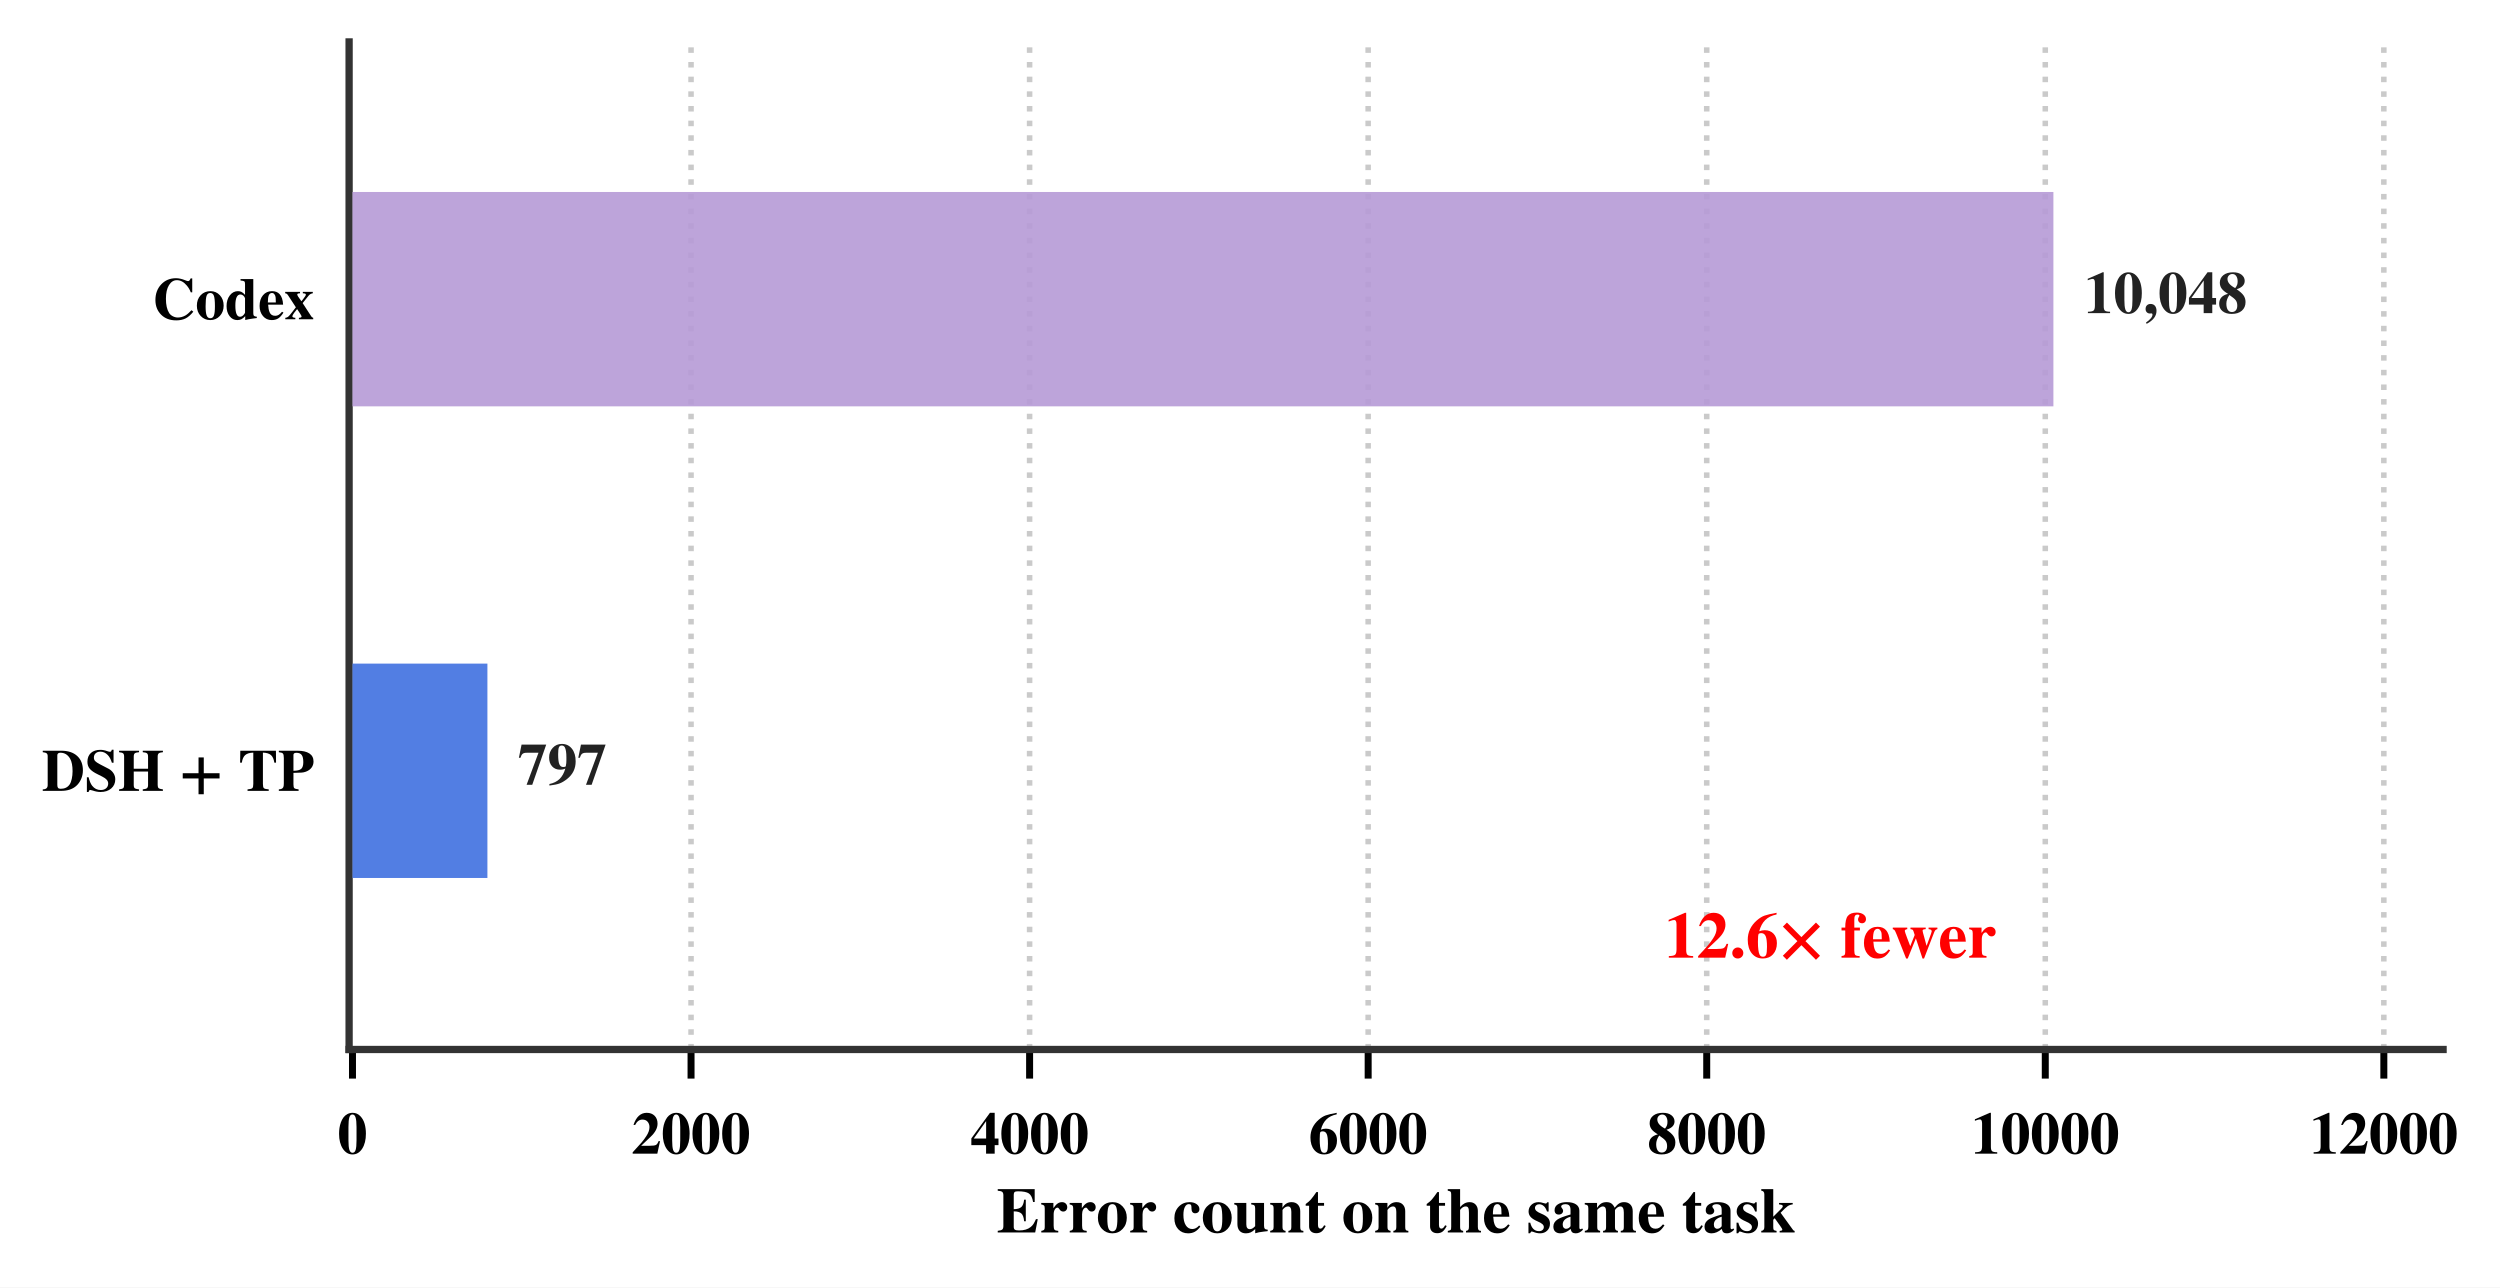
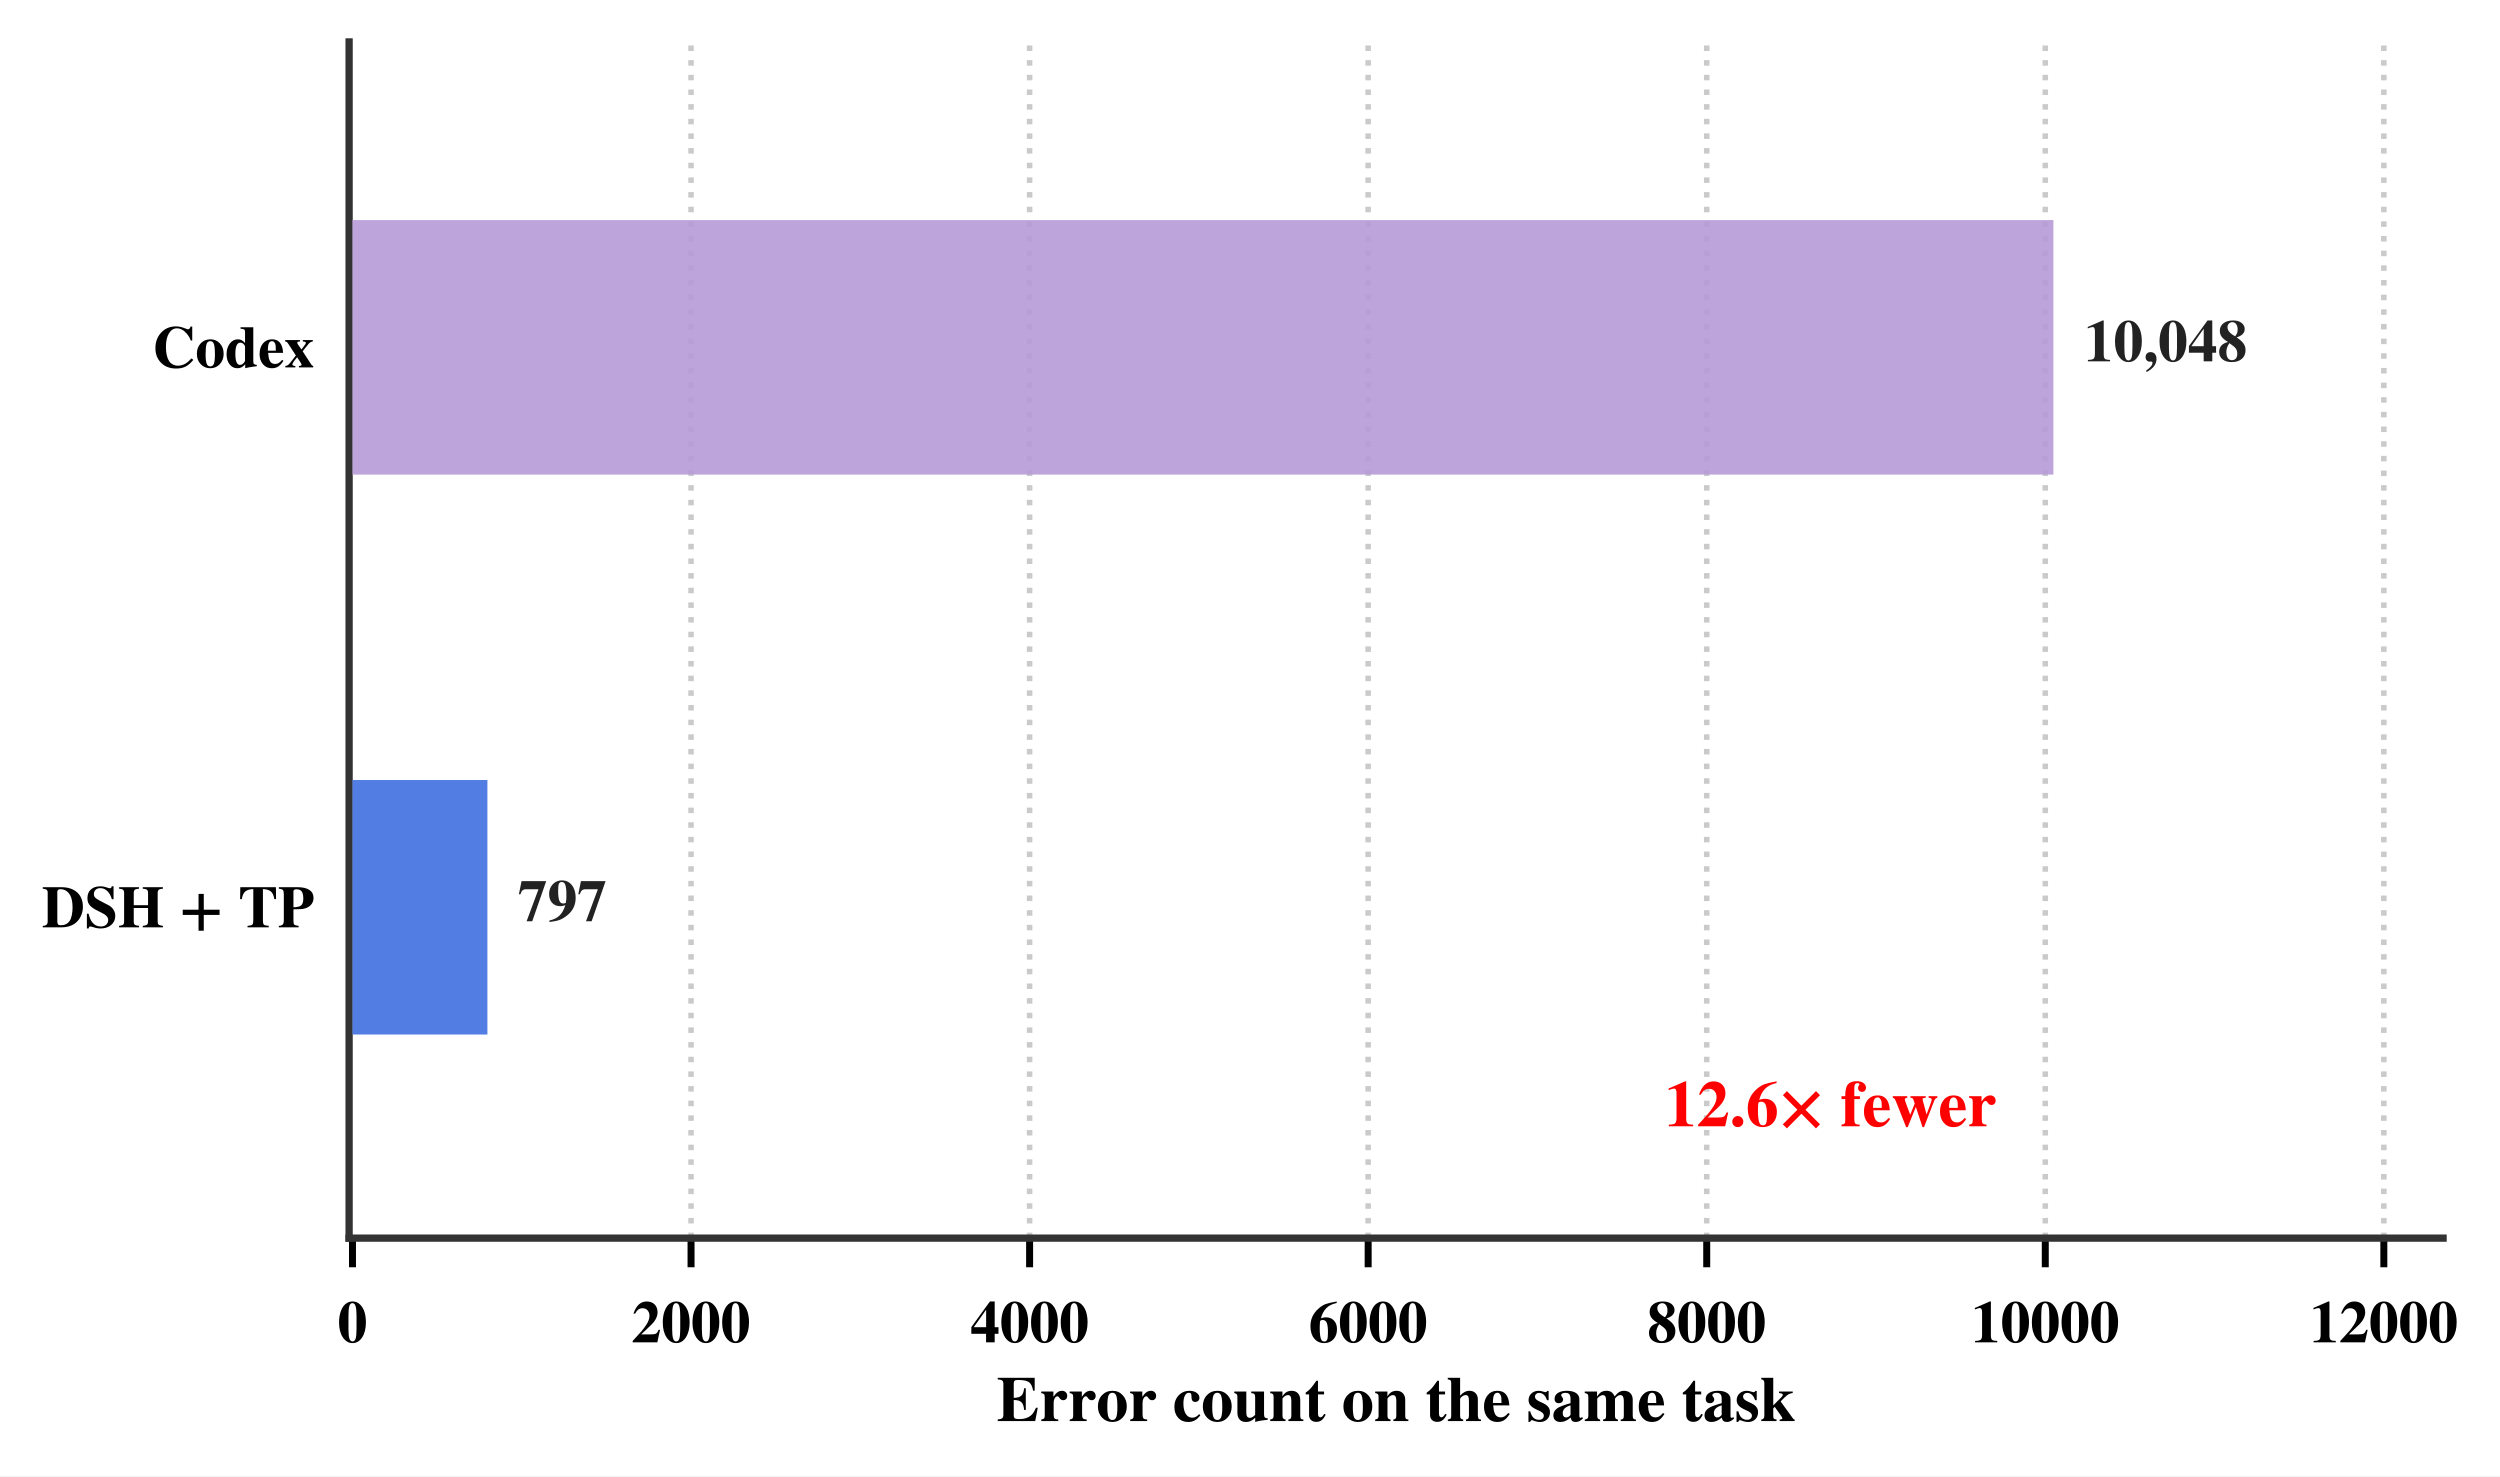
- <svg xmlns="http://www.w3.org/2000/svg" xmlns:xlink="http://www.w3.org/1999/xlink" width="429.356pt" height="221.116pt" viewBox="0 0 429.356 221.116" version="1.1">
+ <svg xmlns="http://www.w3.org/2000/svg" xmlns:xlink="http://www.w3.org/1999/xlink" width="429.356pt" height="253.516pt" viewBox="0 0 429.356 253.516" version="1.1">
  <defs>
    <style type="text/css">*{stroke-linejoin: round; stroke-linecap: butt}</style>
  </defs>
  <g id="figure_1">
    <g id="patch_1">
-       <path d="M 0 221.116  L 429.356 221.116  L 429.356 0  L 0 0  z " style="fill: #ffffff" />
+       <path d="M 0 253.516  L 429.356 253.516  L 429.356 0  L 0 0  z " style="fill: #ffffff" />
    </g>
    <g id="axes_1">
      <g id="patch_2">
-         <path d="M 59.956 180.24  L 419.581 180.24  L 419.581 7.2  L 59.956 7.2  z " style="fill: #ffffff" />
+         <path d="M 59.956 212.64  L 419.581 212.64  L 419.581 7.2  L 59.956 7.2  z " style="fill: #ffffff" />
      </g>
      <g id="line2d_1">
-         <path d="M 118.682 180.24  L 118.682 7.2  " clip-path="url(#p4340c4ece1)" style="fill: none; stroke-dasharray: 0.95,1.567; stroke-dashoffset: 0; stroke: #b8b8b8; stroke-opacity: 0.75; stroke-width: 0.95" />
+         <path d="M 118.682 212.64  L 118.682 7.2  " clip-path="url(#paf4cbabaad)" style="fill: none; stroke-dasharray: 0.95,1.567; stroke-dashoffset: 0; stroke: #b8b8b8; stroke-opacity: 0.75; stroke-width: 0.95" />
      </g>
      <g id="line2d_2">
-         <path d="M 176.827 180.24  L 176.827 7.2  " clip-path="url(#p4340c4ece1)" style="fill: none; stroke-dasharray: 0.95,1.567; stroke-dashoffset: 0; stroke: #b8b8b8; stroke-opacity: 0.75; stroke-width: 0.95" />
+         <path d="M 176.827 212.64  L 176.827 7.2  " clip-path="url(#paf4cbabaad)" style="fill: none; stroke-dasharray: 0.95,1.567; stroke-dashoffset: 0; stroke: #b8b8b8; stroke-opacity: 0.75; stroke-width: 0.95" />
      </g>
      <g id="line2d_3">
-         <path d="M 234.971 180.24  L 234.971 7.2  " clip-path="url(#p4340c4ece1)" style="fill: none; stroke-dasharray: 0.95,1.567; stroke-dashoffset: 0; stroke: #b8b8b8; stroke-opacity: 0.75; stroke-width: 0.95" />
+         <path d="M 234.971 212.64  L 234.971 7.2  " clip-path="url(#paf4cbabaad)" style="fill: none; stroke-dasharray: 0.95,1.567; stroke-dashoffset: 0; stroke: #b8b8b8; stroke-opacity: 0.75; stroke-width: 0.95" />
      </g>
      <g id="line2d_4">
-         <path d="M 293.116 180.24  L 293.116 7.2  " clip-path="url(#p4340c4ece1)" style="fill: none; stroke-dasharray: 0.95,1.567; stroke-dashoffset: 0; stroke: #b8b8b8; stroke-opacity: 0.75; stroke-width: 0.95" />
+         <path d="M 293.116 212.64  L 293.116 7.2  " clip-path="url(#paf4cbabaad)" style="fill: none; stroke-dasharray: 0.95,1.567; stroke-dashoffset: 0; stroke: #b8b8b8; stroke-opacity: 0.75; stroke-width: 0.95" />
      </g>
      <g id="line2d_5">
-         <path d="M 351.261 180.24  L 351.261 7.2  " clip-path="url(#p4340c4ece1)" style="fill: none; stroke-dasharray: 0.95,1.567; stroke-dashoffset: 0; stroke: #b8b8b8; stroke-opacity: 0.75; stroke-width: 0.95" />
+         <path d="M 351.261 212.64  L 351.261 7.2  " clip-path="url(#paf4cbabaad)" style="fill: none; stroke-dasharray: 0.95,1.567; stroke-dashoffset: 0; stroke: #b8b8b8; stroke-opacity: 0.75; stroke-width: 0.95" />
      </g>
      <g id="line2d_6">
-         <path d="M 409.406 180.24  L 409.406 7.2  " clip-path="url(#p4340c4ece1)" style="fill: none; stroke-dasharray: 0.95,1.567; stroke-dashoffset: 0; stroke: #b8b8b8; stroke-opacity: 0.75; stroke-width: 0.95" />
+         <path d="M 409.406 212.64  L 409.406 7.2  " clip-path="url(#paf4cbabaad)" style="fill: none; stroke-dasharray: 0.95,1.567; stroke-dashoffset: 0; stroke: #b8b8b8; stroke-opacity: 0.75; stroke-width: 0.95" />
      </g>
      <g id="matplotlib.axis_1">
        <g id="xtick_1">
          <g id="line2d_7">
            <defs>
-               <path id="m044fdf076d" d="M 0 0  L 0 5  " style="stroke: #000000; stroke-width: 1.2" />
+               <path id="m2b848cc458" d="M 0 0  L 0 5  " style="stroke: #000000; stroke-width: 1.2" />
            </defs>
            <g>
-               <use xlink:href="#m044fdf076d" x="60.537" y="180.24" style="stroke: #000000; stroke-width: 1.2" />
+               <use xlink:href="#m2b848cc458" x="60.537" y="212.64" style="stroke: #000000; stroke-width: 1.2" />
            </g>
          </g>
          <g id="text_1">
-             <g transform="translate(57.98729 198.1346) scale(0.102 -0.102)">
+             <g transform="translate(57.98729 230.5346) scale(0.102 -0.102)">
              <defs>
                <path id="STIXGeneral-Bold-30" d="M 3046 2157  Q 3046 1152 2643 534  Q 2240 -83 1606 -83  Q 973 -83 563 531  Q 154 1146 154 2138  Q 154 2464 198 2774  Q 243 3085 355 3385  Q 467 3686 630 3907  Q 794 4128 1050 4265  Q 1306 4403 1619 4403  Q 2099 4403 2435 4054  Q 2771 3706 2908 3216  Q 3046 2726 3046 2157  z M 2035 1434  L 2035 2874  Q 2035 3584 1932 3904  Q 1830 4224 1593 4224  Q 1357 4224 1261 3913  Q 1165 3603 1165 2874  L 1165 1434  Q 1165 717 1267 406  Q 1370 96 1606 96  Q 1843 96 1939 403  Q 2035 710 2035 1434  z " transform="scale(0.015625)" />
              </defs>
              <use xlink:href="#STIXGeneral-Bold-30" />
            </g>
          </g>
        </g>
        <g id="xtick_2">
          <g id="line2d_8">
            <g>
-               <use xlink:href="#m044fdf076d" x="118.682" y="180.24" style="stroke: #000000; stroke-width: 1.2" />
+               <use xlink:href="#m2b848cc458" x="118.682" y="212.64" style="stroke: #000000; stroke-width: 1.2" />
            </g>
          </g>
          <g id="text_2">
-             <g transform="translate(108.482 198.1346) scale(0.102 -0.102)">
+             <g transform="translate(108.482 230.5346) scale(0.102 -0.102)">
              <defs>
                <path id="STIXGeneral-Bold-32" d="M 3059 1350  L 2765 0  L 109 0  L 109 147  Q 806 890 1078 1213  Q 1350 1536 1594 1914  Q 1920 2413 1920 2861  Q 1920 3206 1721 3440  Q 1523 3674 1158 3674  Q 666 3674 378 3098  L 198 3098  Q 634 4403 1626 4403  Q 2150 4403 2470 4086  Q 2790 3770 2790 3232  Q 2790 2528 2061 1837  L 1024 851  L 1920 851  Q 2438 851 2608 934  Q 2778 1018 2899 1350  L 3059 1350  z " transform="scale(0.015625)" />
              </defs>
              <use xlink:href="#STIXGeneral-Bold-32" />
              <use xlink:href="#STIXGeneral-Bold-30" x="50" />
              <use xlink:href="#STIXGeneral-Bold-30" x="100" />
              <use xlink:href="#STIXGeneral-Bold-30" x="150" />
            </g>
          </g>
        </g>
        <g id="xtick_3">
          <g id="line2d_9">
            <g>
-               <use xlink:href="#m044fdf076d" x="176.827" y="180.24" style="stroke: #000000; stroke-width: 1.2" />
+               <use xlink:href="#m2b848cc458" x="176.827" y="212.64" style="stroke: #000000; stroke-width: 1.2" />
            </g>
          </g>
          <g id="text_3">
-             <g transform="translate(166.6267 198.1346) scale(0.102 -0.102)">
+             <g transform="translate(166.6267 230.5346) scale(0.102 -0.102)">
              <defs>
                <path id="STIXGeneral-Bold-34" d="M 3046 922  L 2637 922  L 2637 0  L 1709 0  L 1709 922  L 122 922  L 122 1645  L 2125 4403  L 2637 4403  L 2637 1632  L 3046 1632  L 3046 922  z M 1715 1632  L 1715 3514  L 384 1632  L 1715 1632  z " transform="scale(0.015625)" />
              </defs>
              <use xlink:href="#STIXGeneral-Bold-34" />
              <use xlink:href="#STIXGeneral-Bold-30" x="50" />
              <use xlink:href="#STIXGeneral-Bold-30" x="100" />
              <use xlink:href="#STIXGeneral-Bold-30" x="150" />
            </g>
          </g>
        </g>
        <g id="xtick_4">
          <g id="line2d_10">
            <g>
-               <use xlink:href="#m044fdf076d" x="234.971" y="180.24" style="stroke: #000000; stroke-width: 1.2" />
+               <use xlink:href="#m2b848cc458" x="234.971" y="212.64" style="stroke: #000000; stroke-width: 1.2" />
            </g>
          </g>
          <g id="text_4">
-             <g transform="translate(224.7714 198.1346) scale(0.102 -0.102)">
+             <g transform="translate(224.7714 230.5346) scale(0.102 -0.102)">
              <defs>
                <path id="STIXGeneral-Bold-36" d="M 3008 4403  L 3008 4237  Q 2310 4096 1900 3693  Q 1491 3290 1306 2586  Q 1555 2694 1843 2694  Q 2387 2694 2713 2348  Q 3040 2003 3040 1421  Q 3040 749 2662 333  Q 2285 -83 1664 -83  Q 986 -83 582 413  Q 179 909 179 1754  Q 179 2874 1069 3654  Q 1459 3994 1827 4125  Q 2195 4256 3008 4403  z M 2067 1056  Q 2067 1805 1939 2105  Q 1811 2406 1498 2406  Q 1338 2406 1261 2342  Q 1178 2272 1178 1568  Q 1178 608 1350 275  Q 1446 90 1677 90  Q 1901 90 1984 288  Q 2067 486 2067 1056  z " transform="scale(0.015625)" />
              </defs>
              <use xlink:href="#STIXGeneral-Bold-36" />
              <use xlink:href="#STIXGeneral-Bold-30" x="50" />
              <use xlink:href="#STIXGeneral-Bold-30" x="100" />
              <use xlink:href="#STIXGeneral-Bold-30" x="150" />
            </g>
          </g>
        </g>
        <g id="xtick_5">
          <g id="line2d_11">
            <g>
-               <use xlink:href="#m044fdf076d" x="293.116" y="180.24" style="stroke: #000000; stroke-width: 1.2" />
+               <use xlink:href="#m2b848cc458" x="293.116" y="212.64" style="stroke: #000000; stroke-width: 1.2" />
            </g>
          </g>
          <g id="text_5">
-             <g transform="translate(282.9161 198.1346) scale(0.102 -0.102)">
+             <g transform="translate(282.9161 230.5346) scale(0.102 -0.102)">
              <defs>
                <path id="STIXGeneral-Bold-38" d="M 3021 1197  Q 3021 614 2624 265  Q 2227 -83 1536 -83  Q 922 -83 550 208  Q 179 499 179 1005  Q 179 1850 1133 2080  Q 659 2362 454 2640  Q 250 2918 250 3283  Q 250 3795 637 4099  Q 1024 4403 1683 4403  Q 2266 4403 2598 4137  Q 2931 3872 2931 3475  Q 2931 2848 2061 2579  Q 2598 2214 2809 1907  Q 3021 1600 3021 1197  z M 2170 3437  Q 2170 3776 2019 3997  Q 1869 4218 1606 4218  Q 1382 4218 1228 4064  Q 1075 3910 1075 3686  Q 1075 3130 1907 2701  Q 2067 2912 2118 3059  Q 2170 3206 2170 3437  z M 2131 813  Q 2131 1165 1968 1385  Q 1805 1606 1280 1958  Q 954 1478 954 1030  Q 954 595 1107 358  Q 1261 122 1549 122  Q 1818 122 1974 301  Q 2131 480 2131 813  z " transform="scale(0.015625)" />
              </defs>
              <use xlink:href="#STIXGeneral-Bold-38" />
              <use xlink:href="#STIXGeneral-Bold-30" x="50" />
              <use xlink:href="#STIXGeneral-Bold-30" x="100" />
              <use xlink:href="#STIXGeneral-Bold-30" x="150" />
            </g>
          </g>
        </g>
        <g id="xtick_6">
          <g id="line2d_12">
            <g>
-               <use xlink:href="#m044fdf076d" x="351.261" y="180.24" style="stroke: #000000; stroke-width: 1.2" />
+               <use xlink:href="#m2b848cc458" x="351.261" y="212.64" style="stroke: #000000; stroke-width: 1.2" />
            </g>
          </g>
          <g id="text_6">
-             <g transform="translate(338.5108 198.1346) scale(0.102 -0.102)">
+             <g transform="translate(338.5108 230.5346) scale(0.102 -0.102)">
              <defs>
                <path id="STIXGeneral-Bold-31" d="M 2822 0  L 435 0  L 435 154  Q 909 160 1049 285  Q 1190 410 1190 826  L 1190 3245  Q 1190 3693 960 3693  Q 806 3693 544 3590  L 416 3539  L 416 3706  L 2022 4403  L 2138 4403  L 2138 755  Q 2138 390 2262 275  Q 2387 160 2822 154  L 2822 0  z " transform="scale(0.015625)" />
              </defs>
              <use xlink:href="#STIXGeneral-Bold-31" />
              <use xlink:href="#STIXGeneral-Bold-30" x="50" />
              <use xlink:href="#STIXGeneral-Bold-30" x="100" />
              <use xlink:href="#STIXGeneral-Bold-30" x="150" />
              <use xlink:href="#STIXGeneral-Bold-30" x="200" />
            </g>
          </g>
        </g>
        <g id="xtick_7">
          <g id="line2d_13">
            <g>
-               <use xlink:href="#m044fdf076d" x="409.406" y="180.24" style="stroke: #000000; stroke-width: 1.2" />
+               <use xlink:href="#m2b848cc458" x="409.406" y="212.64" style="stroke: #000000; stroke-width: 1.2" />
            </g>
          </g>
          <g id="text_7">
-             <g transform="translate(396.6556 198.1346) scale(0.102 -0.102)">
+             <g transform="translate(396.6556 230.5346) scale(0.102 -0.102)">
              <use xlink:href="#STIXGeneral-Bold-31" />
              <use xlink:href="#STIXGeneral-Bold-32" x="50" />
              <use xlink:href="#STIXGeneral-Bold-30" x="100" />
              <use xlink:href="#STIXGeneral-Bold-30" x="150" />
              <use xlink:href="#STIXGeneral-Bold-30" x="200" />
            </g>
          </g>
        </g>
        <g id="text_8">
-           <g transform="translate(171.1773 211.6609) scale(0.11 -0.11)">
+           <g transform="translate(171.1773 244.0609) scale(0.11 -0.11)">
            <defs>
              <path id="STIXGeneral-Bold-45" d="M 4102 1331  L 3846 0  L 102 0  L 102 160  Q 448 198 557 294  Q 666 390 666 646  L 666 3712  Q 666 3955 550 4051  Q 435 4147 102 4166  L 102 4326  L 3795 4326  L 3795 3040  L 3635 3040  Q 3526 3680 3216 3894  Q 2906 4109 2118 4109  Q 1875 4109 1788 4032  Q 1702 3955 1702 3763  L 1702 2323  Q 2221 2330 2451 2531  Q 2682 2733 2739 3277  L 2906 3277  L 2906 1114  L 2739 1114  Q 2694 1677 2464 1891  Q 2234 2106 1702 2106  L 1702 557  Q 1702 352 1814 275  Q 1926 198 2234 198  Q 2982 198 3398 544  Q 3558 672 3667 838  Q 3776 1005 3923 1331  L 4102 1331  z " transform="scale(0.015625)" />
              <path id="STIXGeneral-Bold-72" d="M 1395 2950  L 1395 2426  Q 1619 2752 1817 2889  Q 2016 3027 2259 3027  Q 2483 3027 2630 2883  Q 2778 2739 2778 2522  Q 2778 2330 2666 2208  Q 2554 2086 2374 2086  Q 2138 2086 1990 2330  Q 1901 2477 1811 2477  Q 1645 2477 1533 2285  Q 1421 2093 1421 1811  L 1421 678  Q 1421 371 1507 272  Q 1594 173 1882 154  L 1882 0  L 186 0  L 186 154  Q 397 192 464 265  Q 531 339 531 538  L 531 2387  Q 531 2611 460 2688  Q 390 2765 179 2797  L 179 2950  L 1395 2950  z " transform="scale(0.015625)" />
              <path id="STIXGeneral-Bold-6f" d="M 3046 1466  Q 3046 794 2633 352  Q 2221 -90 1600 -90  Q 992 -90 576 348  Q 160 787 160 1459  Q 160 2157 573 2592  Q 986 3027 1626 3027  Q 2234 3027 2640 2585  Q 3046 2144 3046 1466  z M 2106 1395  Q 2106 2214 1997 2521  Q 1888 2829 1606 2829  Q 1312 2829 1206 2525  Q 1101 2221 1101 1395  Q 1101 698 1216 403  Q 1331 109 1606 109  Q 1882 109 1994 393  Q 2106 678 2106 1395  z " transform="scale(0.015625)" />
              <path id="STIXGeneral-Bold-20" transform="scale(0.015625)" />
              <path id="STIXGeneral-Bold-63" d="M 2637 698  L 2752 582  Q 2490 224 2202 67  Q 1914 -90 1530 -90  Q 922 -90 541 326  Q 160 742 160 1421  Q 160 2125 595 2576  Q 1030 3027 1677 3027  Q 2099 3027 2380 2828  Q 2662 2630 2662 2323  Q 2662 2138 2544 2026  Q 2426 1914 2227 1914  Q 2061 1914 1965 2035  Q 1869 2157 1869 2381  Q 1869 2496 1865 2547  Q 1862 2598 1849 2665  Q 1837 2733 1811 2761  Q 1786 2790 1731 2809  Q 1677 2829 1600 2829  Q 1357 2829 1209 2544  Q 1062 2259 1062 1747  Q 1062 1094 1299 716  Q 1536 339 1952 339  Q 2323 339 2637 698  z " transform="scale(0.015625)" />
              <path id="STIXGeneral-Bold-75" d="M 3443 128  L 3040 83  Q 2509 26 2195 -83  L 2195 333  Q 1946 96 1738 3  Q 1530 -90 1267 -90  Q 864 -90 640 153  Q 416 397 416 838  L 416 2381  Q 416 2605 358 2681  Q 301 2758 102 2797  L 102 2950  L 1306 2950  L 1306 813  Q 1306 326 1664 326  Q 1914 326 2189 627  L 2189 2394  Q 2189 2611 2112 2694  Q 2035 2778 1798 2797  L 1798 2950  L 3078 2950  L 3078 672  Q 3078 461 3155 371  Q 3232 282 3443 275  L 3443 128  z " transform="scale(0.015625)" />
              <path id="STIXGeneral-Bold-6e" d="M 3450 0  L 1952 0  L 1952 154  Q 2112 173 2179 259  Q 2246 346 2246 538  L 2246 2054  Q 2246 2598 1920 2598  Q 1690 2598 1472 2381  Q 1363 2272 1363 2227  L 1363 538  Q 1363 352 1430 265  Q 1498 179 1670 154  L 1670 0  L 134 0  L 134 154  Q 346 198 410 275  Q 474 352 474 557  L 474 2406  Q 474 2611 410 2688  Q 346 2765 134 2797  L 134 2950  L 1357 2950  L 1357 2470  L 1363 2470  Q 1677 3027 2272 3027  Q 2669 3027 2902 2780  Q 3136 2534 3136 2118  L 3136 538  Q 3136 320 3200 243  Q 3264 166 3450 154  L 3450 0  z " transform="scale(0.015625)" />
              <path id="STIXGeneral-Bold-74" d="M 1965 717  L 2125 646  Q 1926 250 1712 86  Q 1498 -77 1178 -77  Q 845 -77 653 105  Q 461 288 461 608  L 461 2669  L 122 2669  L 122 2842  Q 435 3053 646 3299  Q 858 3546 1190 4032  L 1350 4032  L 1350 2950  L 1958 2950  L 1958 2669  L 1350 2669  L 1350 762  Q 1350 378 1600 378  Q 1786 378 1965 717  z " transform="scale(0.015625)" />
              <path id="STIXGeneral-Bold-68" d="M 3418 0  L 1920 0  L 1920 154  Q 2080 173 2147 259  Q 2214 346 2214 544  L 2214 1978  Q 2214 2323 2144 2460  Q 2074 2598 1888 2598  Q 1658 2598 1440 2381  Q 1331 2272 1331 2227  L 1331 544  Q 1331 346 1395 262  Q 1459 179 1638 154  L 1638 0  L 102 0  L 102 154  Q 333 198 387 256  Q 442 314 442 570  L 442 3782  Q 442 4006 384 4067  Q 326 4128 96 4173  L 96 4326  L 1331 4326  L 1331 2534  Q 1747 3027 2272 3027  Q 2656 3027 2880 2784  Q 3104 2541 3104 2157  L 3104 557  Q 3104 339 3177 246  Q 3251 154 3418 154  L 3418 0  z " transform="scale(0.015625)" />
              <path id="STIXGeneral-Bold-65" d="M 2579 806  L 2733 717  Q 2451 269 2166 89  Q 1882 -90 1466 -90  Q 890 -90 525 342  Q 160 774 160 1434  Q 160 2150 528 2588  Q 896 3027 1498 3027  Q 2029 3027 2317 2707  Q 2656 2336 2694 1568  L 1082 1568  Q 1101 1299 1133 1116  Q 1165 934 1241 748  Q 1318 563 1468 467  Q 1619 371 1843 371  Q 2048 371 2214 470  Q 2381 570 2579 806  z M 1907 1805  L 1907 1939  Q 1907 2406 1850 2528  Q 1773 2688 1699 2758  Q 1626 2829 1498 2829  Q 1267 2829 1158 2595  Q 1050 2362 1050 1805  L 1907 1805  z " transform="scale(0.015625)" />
              <path id="STIXGeneral-Bold-73" d="M 2176 2086  L 2016 2086  Q 1894 2445 1715 2611  Q 1498 2816 1235 2816  Q 1056 2816 934 2710  Q 813 2605 813 2445  Q 813 2278 957 2147  Q 1101 2016 1427 1882  Q 1907 1683 2108 1452  Q 2310 1222 2310 883  Q 2310 454 2035 182  Q 1760 -90 1325 -90  Q 992 -90 634 58  Q 538 96 486 96  Q 416 96 320 -83  L 160 -83  L 160 973  L 339 973  Q 544 128 1216 128  Q 1434 128 1565 243  Q 1696 358 1696 544  Q 1696 698 1555 829  Q 1414 960 1082 1101  Q 602 1306 387 1539  Q 173 1773 173 2093  Q 173 2496 457 2761  Q 742 3027 1178 3027  Q 1395 3027 1677 2931  Q 1818 2886 1875 2886  Q 1984 2886 2035 3014  L 2176 3014  L 2176 2086  z " transform="scale(0.015625)" />
              <path id="STIXGeneral-Bold-61" d="M 3027 410  L 3123 275  Q 2784 -90 2406 -90  Q 2170 -90 2051 9  Q 1933 109 1882 352  Q 1395 -90 864 -90  Q 544 -90 352 80  Q 160 250 160 589  Q 160 1018 589 1306  Q 909 1517 1875 1792  L 1875 2227  Q 1875 2541 1756 2681  Q 1638 2822 1357 2822  Q 1178 2822 1059 2758  Q 941 2694 941 2586  Q 941 2515 1011 2438  Q 1133 2291 1133 2170  Q 1133 2003 1011 1894  Q 890 1786 698 1786  Q 499 1786 390 1901  Q 282 2016 282 2221  Q 282 2598 618 2812  Q 954 3027 1504 3027  Q 2093 3027 2425 2803  Q 2758 2579 2758 2170  L 2758 499  Q 2758 320 2893 320  Q 2938 320 2963 346  L 3027 410  z M 1875 621  L 1875 1568  Q 1094 1350 1094 794  Q 1094 589 1187 477  Q 1280 365 1427 365  Q 1696 365 1875 621  z " transform="scale(0.015625)" />
              <path id="STIXGeneral-Bold-6d" d="M 5210 0  L 3693 0  L 3693 154  Q 3872 166 3936 246  Q 4000 326 4000 531  L 4000 1990  Q 4000 2598 3661 2598  Q 3475 2598 3290 2438  Q 3232 2394 3174 2323  Q 3117 2253 3117 2227  L 3117 531  Q 3117 346 3181 259  Q 3245 173 3411 154  L 3411 0  L 1926 0  L 1926 154  Q 2099 166 2163 249  Q 2227 333 2227 531  L 2227 2067  Q 2227 2355 2147 2476  Q 2067 2598 1882 2598  Q 1760 2598 1552 2454  Q 1344 2310 1344 2202  L 1344 531  Q 1344 346 1405 262  Q 1466 179 1632 154  L 1632 0  L 102 0  L 102 154  Q 314 192 384 272  Q 454 352 454 550  L 454 2387  Q 454 2611 384 2688  Q 314 2765 96 2797  L 96 2950  L 1325 2950  L 1325 2470  L 1344 2470  Q 1530 2765 1744 2896  Q 1958 3027 2266 3027  Q 2566 3027 2752 2899  Q 2938 2771 3085 2470  Q 3334 2778 3542 2902  Q 3750 3027 4026 3027  Q 4422 3027 4656 2784  Q 4890 2541 4890 2118  L 4890 531  Q 4890 326 4957 243  Q 5024 160 5210 154  L 5210 0  z " transform="scale(0.015625)" />
              <path id="STIXGeneral-Bold-6b" d="M 3475 0  L 1978 0  L 1978 154  Q 2246 166 2246 275  Q 2246 352 2093 563  L 1485 1421  L 1338 1267  L 1338 538  Q 1338 314 1392 250  Q 1446 186 1670 154  L 1670 0  L 141 0  L 141 154  Q 448 179 448 538  L 448 3802  Q 448 4147 141 4173  L 141 4326  L 1338 4326  L 1338 1568  L 2157 2387  Q 2291 2522 2291 2630  Q 2291 2746 2067 2778  L 1914 2803  L 1914 2950  L 3283 2950  L 3283 2803  Q 2982 2765 2768 2617  Q 2554 2470 2074 1965  L 3315 250  Q 3386 154 3475 154  L 3475 0  z " transform="scale(0.015625)" />
            </defs>
            <use xlink:href="#STIXGeneral-Bold-45" />
            <use xlink:href="#STIXGeneral-Bold-72" x="66.7" />
            <use xlink:href="#STIXGeneral-Bold-72" x="111.1" />
            <use xlink:href="#STIXGeneral-Bold-6f" x="155.5" />
            <use xlink:href="#STIXGeneral-Bold-72" x="205.5" />
            <use xlink:href="#STIXGeneral-Bold-20" x="249.9" />
            <use xlink:href="#STIXGeneral-Bold-63" x="274.9" />
            <use xlink:href="#STIXGeneral-Bold-6f" x="319.3" />
            <use xlink:href="#STIXGeneral-Bold-75" x="369.3" />
            <use xlink:href="#STIXGeneral-Bold-6e" x="424.9" />
            <use xlink:href="#STIXGeneral-Bold-74" x="480.5" />
            <use xlink:href="#STIXGeneral-Bold-20" x="513.8" />
            <use xlink:href="#STIXGeneral-Bold-6f" x="538.8" />
            <use xlink:href="#STIXGeneral-Bold-6e" x="588.8" />
            <use xlink:href="#STIXGeneral-Bold-20" x="644.4" />
            <use xlink:href="#STIXGeneral-Bold-74" x="669.4" />
            <use xlink:href="#STIXGeneral-Bold-68" x="702.7" />
            <use xlink:href="#STIXGeneral-Bold-65" x="758.3" />
            <use xlink:href="#STIXGeneral-Bold-20" x="802.7" />
            <use xlink:href="#STIXGeneral-Bold-73" x="827.7" />
            <use xlink:href="#STIXGeneral-Bold-61" x="866.6" />
            <use xlink:href="#STIXGeneral-Bold-6d" x="916.6" />
            <use xlink:href="#STIXGeneral-Bold-65" x="999.9" />
            <use xlink:href="#STIXGeneral-Bold-20" x="1044.3" />
            <use xlink:href="#STIXGeneral-Bold-74" x="1069.3" />
            <use xlink:href="#STIXGeneral-Bold-61" x="1102.6" />
            <use xlink:href="#STIXGeneral-Bold-73" x="1152.6" />
            <use xlink:href="#STIXGeneral-Bold-6b" x="1191.5" />
          </g>
        </g>
      </g>
      <g id="matplotlib.axis_2">
        <g id="ytick_1">
          <g id="line2d_14" />
          <g id="text_9">
-             <g transform="translate(26.19112 54.82771) scale(0.102 -0.102)">
+             <g transform="translate(26.19112 63.10005) scale(0.102 -0.102)">
              <defs>
                <path id="STIXGeneral-Bold-43" d="M 4205 973  L 4397 813  Q 3968 282 3549 80  Q 3130 -122 2554 -122  Q 1536 -122 925 496  Q 314 1114 314 2067  Q 314 3091 938 3756  Q 1562 4422 2534 4422  Q 2989 4422 3533 4198  Q 3738 4109 3827 4109  Q 3917 4109 3977 4169  Q 4038 4230 4109 4403  L 4282 4403  L 4282 2899  L 4122 2899  Q 3981 3296 3693 3635  Q 3213 4211 2624 4211  Q 2106 4211 1776 3676  Q 1446 3142 1446 2208  Q 1446 1216 1792 672  Q 1933 454 2192 320  Q 2451 186 2733 186  Q 3142 186 3539 403  Q 3802 550 4205 973  z " transform="scale(0.015625)" />
                <path id="STIXGeneral-Bold-64" d="M 3418 128  L 3021 77  Q 2496 6 2170 -83  L 2170 333  Q 1946 96 1760 3  Q 1574 -90 1318 -90  Q 813 -90 486 332  Q 160 755 160 1414  Q 160 2112 509 2569  Q 858 3027 1389 3027  Q 1606 3027 1776 2940  Q 1946 2854 2150 2630  L 2150 3802  Q 2150 4026 2067 4086  Q 1984 4147 1664 4173  L 1664 4326  L 3040 4326  L 3040 646  Q 3040 442 3120 365  Q 3200 288 3418 275  L 3418 128  z M 2150 717  L 2150 2272  Q 2080 2458 1945 2563  Q 1811 2669 1651 2669  Q 1107 2669 1107 1466  Q 1107 269 1606 269  Q 1837 269 2029 506  Q 2150 666 2150 717  z " transform="scale(0.015625)" />
                <path id="STIXGeneral-Bold-78" d="M 3098 0  L 1555 0  L 1555 154  Q 1843 173 1843 282  Q 1843 384 1632 691  Q 1485 896 1363 1094  Q 1350 1082 1315 1037  Q 1280 992 1261 966  Q 851 474 851 307  Q 851 173 1171 154  L 1171 0  L 90 0  L 90 154  Q 269 166 406 278  Q 544 390 813 749  L 1088 1107  Q 1120 1146 1136 1168  Q 1152 1190 1158 1196  Q 1165 1203 1181 1225  Q 1197 1248 1229 1286  L 410 2547  Q 314 2694 256 2736  Q 198 2778 77 2797  L 77 2950  L 1677 2950  L 1677 2797  Q 1376 2790 1376 2675  Q 1376 2534 1747 2048  Q 1811 1971 1830 1939  L 2061 2234  Q 2304 2547 2304 2643  Q 2304 2714 2259 2742  Q 2214 2771 2106 2784  L 1978 2797  L 1978 2950  L 3053 2950  L 3053 2797  Q 2771 2752 2605 2547  L 1958 1741  L 2906 282  Q 2957 198 3098 154  L 3098 0  z " transform="scale(0.015625)" />
              </defs>
              <use xlink:href="#STIXGeneral-Bold-43" />
              <use xlink:href="#STIXGeneral-Bold-6f" x="72.2" />
              <use xlink:href="#STIXGeneral-Bold-64" x="122.2" />
              <use xlink:href="#STIXGeneral-Bold-65" x="177.8" />
              <use xlink:href="#STIXGeneral-Bold-78" x="222.2" />
            </g>
          </g>
        </g>
        <g id="ytick_2">
          <g id="line2d_15" />
          <g id="text_10">
-             <g transform="translate(7.2 135.8252) scale(0.102 -0.102)">
+             <g transform="translate(7.2 159.2635) scale(0.102 -0.102)">
              <defs>
                <path id="STIXGeneral-Bold-44" d="M 90 4326  L 2086 4326  Q 3181 4326 3798 3763  Q 4416 3200 4416 2208  Q 4416 1715 4221 1267  Q 4026 819 3680 518  Q 3085 0 2067 0  L 90 0  L 90 160  Q 365 166 493 281  Q 621 397 621 627  L 621 3738  Q 621 3955 509 4044  Q 397 4134 90 4166  L 90 4326  z M 1658 3827  L 1658 640  Q 1658 416 1738 320  Q 1818 224 2029 224  Q 2656 224 2982 685  Q 3130 896 3216 1289  Q 3302 1683 3302 2112  Q 3302 3002 3040 3462  Q 2669 4109 1997 4109  Q 1658 4109 1658 3827  z " transform="scale(0.015625)" />
                <path id="STIXGeneral-Bold-53" d="M 3098 3034  L 2918 3034  Q 2752 3578 2470 3866  Q 2125 4224 1683 4224  Q 1357 4224 1168 4048  Q 979 3872 979 3590  Q 979 3360 1113 3213  Q 1248 3066 1638 2861  Q 1754 2797 2077 2633  Q 2400 2470 2586 2368  Q 2899 2195 3091 1897  Q 3283 1600 3283 1242  Q 3283 634 2844 256  Q 2406 -122 1696 -122  Q 1306 -122 864 32  Q 666 96 602 96  Q 525 96 480 48  Q 435 0 410 -122  L 224 -122  L 224 1466  L 410 1466  Q 557 851 794 550  Q 1158 90 1715 90  Q 2086 90 2304 285  Q 2522 480 2522 813  Q 2522 1120 2157 1376  Q 1997 1491 1376 1792  Q 806 2067 544 2368  Q 282 2669 282 3136  Q 282 3744 656 4083  Q 1030 4422 1683 4422  Q 2035 4422 2432 4275  Q 2624 4211 2701 4211  Q 2790 4211 2832 4256  Q 2874 4301 2906 4429  L 3098 4429  L 3098 3034  z " transform="scale(0.015625)" />
                <path id="STIXGeneral-Bold-48" d="M 4858 0  L 2688 0  L 2688 160  Q 3034 198 3146 291  Q 3258 384 3258 627  L 3258 2086  L 1715 2086  L 1715 627  Q 1715 371 1824 284  Q 1933 198 2285 160  L 2285 0  L 134 0  L 134 160  Q 474 205 576 291  Q 678 378 678 627  L 678 3693  Q 678 3955 569 4044  Q 461 4134 134 4166  L 134 4326  L 2285 4326  L 2285 4166  Q 1946 4141 1830 4048  Q 1715 3955 1715 3693  L 1715 2387  L 3258 2387  L 3258 3693  Q 3258 3955 3142 4048  Q 3027 4141 2688 4166  L 2688 4326  L 4858 4326  L 4858 4166  Q 4531 4141 4412 4045  Q 4294 3949 4294 3693  L 4294 627  Q 4294 378 4400 291  Q 4506 205 4858 160  L 4858 0  z " transform="scale(0.015625)" />
                <path id="STIXGeneral-Bold-2b" d="M 4384 1338  L 2682 1338  L 2682 -365  L 2118 -365  L 2118 1338  L 416 1338  L 416 1901  L 2118 1901  L 2118 3603  L 2682 3603  L 2682 1901  L 4384 1901  L 4384 1338  z " transform="scale(0.015625)" />
                <path id="STIXGeneral-Bold-54" d="M 4070 3040  L 3885 3040  Q 3802 3610 3523 3856  Q 3245 4102 2656 4122  L 2656 749  Q 2656 384 2761 288  Q 2867 192 3283 160  L 3283 0  L 998 0  L 998 160  Q 1408 192 1513 291  Q 1619 390 1619 749  L 1619 4122  Q 1024 4102 745 3856  Q 467 3610 384 3040  L 198 3040  L 218 4326  L 4058 4326  L 4070 3040  z " transform="scale(0.015625)" />
                <path id="STIXGeneral-Bold-50" d="M 102 4326  L 2118 4326  Q 2938 4326 3389 4035  Q 3840 3744 3840 3168  Q 3840 2784 3625 2499  Q 3411 2214 3014 2067  Q 2810 1990 2563 1968  Q 2317 1946 1677 1939  L 1677 710  Q 1677 384 1766 294  Q 1856 205 2234 160  L 2234 0  L 102 0  L 102 160  Q 314 179 390 218  Q 538 275 589 409  Q 640 544 640 806  L 640 3539  Q 640 3910 541 4022  Q 442 4134 102 4166  L 102 4326  z M 1677 3878  L 1677 2163  Q 2278 2170 2508 2368  Q 2739 2566 2739 3098  Q 2739 3635 2566 3868  Q 2394 4102 1997 4102  Q 1677 4102 1677 3878  z " transform="scale(0.015625)" />
              </defs>
              <use xlink:href="#STIXGeneral-Bold-44" />
              <use xlink:href="#STIXGeneral-Bold-53" x="72.2" />
              <use xlink:href="#STIXGeneral-Bold-48" x="127.8" />
              <use xlink:href="#STIXGeneral-Bold-20" x="205.6" />
              <use xlink:href="#STIXGeneral-Bold-2b" x="230.6" />
              <use xlink:href="#STIXGeneral-Bold-20" x="305.6" />
              <use xlink:href="#STIXGeneral-Bold-54" x="330.6" />
              <use xlink:href="#STIXGeneral-Bold-50" x="397.3" />
            </g>
          </g>
        </g>
      </g>
      <g id="patch_3">
-         <path d="M 59.956 180.24  L 59.956 7.2  " style="fill: none; stroke: #333333; stroke-width: 1.25; stroke-linejoin: miter; stroke-linecap: square" />
+         <path d="M 59.956 212.64  L 59.956 7.2  " style="fill: none; stroke: #333333; stroke-width: 1.25; stroke-linejoin: miter; stroke-linecap: square" />
      </g>
      <g id="patch_4">
-         <path d="M 59.956 180.24  L 419.581 180.24  " style="fill: none; stroke: #333333; stroke-width: 1.25; stroke-linejoin: miter; stroke-linecap: square" />
+         <path d="M 59.956 212.64  L 419.581 212.64  " style="fill: none; stroke: #333333; stroke-width: 1.25; stroke-linejoin: miter; stroke-linecap: square" />
      </g>
      <g id="patch_5">
-         <path d="M 60.537 69.789  L 352.656 69.789  L 352.656 32.972  L 60.537 32.972  z " clip-path="url(#p4340c4ece1)" style="fill: #b69ad6; opacity: 0.9" />
+         <path d="M 60.537 81.508  L 352.656 81.508  L 352.656 37.797  L 60.537 37.797  z " clip-path="url(#paf4cbabaad)" style="fill: #b69ad6; opacity: 0.9" />
      </g>
      <g id="patch_6">
-         <path d="M 60.537 150.786  L 83.708 150.786  L 83.708 113.969  L 60.537 113.969  z " clip-path="url(#p4340c4ece1)" style="fill: #3f70e0; opacity: 0.9" />
+         <path d="M 60.537 177.671  L 83.708 177.671  L 83.708 133.961  L 60.537 133.961  z " clip-path="url(#paf4cbabaad)" style="fill: #3f70e0; opacity: 0.9" />
      </g>
      <g id="text_11">
-         <g style="fill: #222222" transform="translate(357.8893 53.78221) scale(0.102 -0.102)">
+         <g style="fill: #222222" transform="translate(357.8893 62.05455) scale(0.102 -0.102)">
          <defs>
            <path id="STIXGeneral-Bold-2c" d="M 365 -1152  L 294 -1011  Q 992 -525 992 -160  Q 992 -26 870 -26  Q 851 -26 800 -32  Q 749 -38 717 -38  Q 512 -38 381 96  Q 250 230 250 448  Q 250 698 397 845  Q 544 992 787 992  Q 1088 992 1257 793  Q 1427 595 1427 250  Q 1427 -595 365 -1152  z " transform="scale(0.015625)" />
          </defs>
          <use xlink:href="#STIXGeneral-Bold-31" />
          <use xlink:href="#STIXGeneral-Bold-30" x="50" />
          <use xlink:href="#STIXGeneral-Bold-2c" x="100" />
          <use xlink:href="#STIXGeneral-Bold-30" x="125" />
          <use xlink:href="#STIXGeneral-Bold-34" x="175" />
          <use xlink:href="#STIXGeneral-Bold-38" x="225" />
        </g>
      </g>
      <g id="text_12">
-         <g style="fill: #222222" transform="translate(88.94098 134.7797) scale(0.102 -0.102)">
+         <g style="fill: #222222" transform="translate(88.94098 158.218) scale(0.102 -0.102)">
          <defs>
            <path id="STIXGeneral-Bold-37" d="M 3053 4326  L 1549 0  L 941 0  L 2221 3450  L 947 3450  Q 646 3450 508 3334  Q 371 3219 275 2906  L 109 2906  L 397 4326  L 3053 4326  z " transform="scale(0.015625)" />
            <path id="STIXGeneral-Bold-39" d="M 198 -83  L 198 83  Q 883 224 1296 627  Q 1709 1030 1914 1747  Q 1677 1626 1350 1626  Q 819 1626 492 1981  Q 166 2336 166 2938  Q 166 3558 556 3980  Q 947 4403 1542 4403  Q 2214 4403 2620 3891  Q 3027 3379 3027 2522  Q 3027 1350 2099 621  Q 1670 282 1289 141  Q 909 0 198 -83  z M 2029 2950  Q 2029 3699 1869 4019  Q 1760 4230 1523 4230  Q 1306 4230 1222 4035  Q 1139 3840 1139 3283  Q 1139 2541 1264 2227  Q 1389 1914 1683 1914  Q 1862 1914 1946 1971  Q 1971 1984 1978 2099  Q 2029 2298 2029 2650  L 2029 2950  z " transform="scale(0.015625)" />
          </defs>
          <use xlink:href="#STIXGeneral-Bold-37" />
          <use xlink:href="#STIXGeneral-Bold-39" x="50" />
          <use xlink:href="#STIXGeneral-Bold-37" x="100" />
        </g>
      </g>
      <g id="text_13">
-         <g style="fill: #ff0000" transform="translate(285.848 164.4687) scale(0.112 -0.112)">
+         <g style="fill: #ff0000" transform="translate(285.848 193.4219) scale(0.112 -0.112)">
          <defs>
            <path id="STIXGeneral-Bold-2e" d="M 1184 838  Q 1344 678 1344 454  Q 1344 230 1184 73  Q 1024 -83 800 -83  Q 570 -83 416 70  Q 262 224 262 454  Q 262 678 422 838  Q 582 998 806 998  Q 1024 998 1184 838  z " transform="scale(0.015625)" />
            <path id="STIXGeneral-Bold-d7" d="M 4070 186  L 3674 -211  L 2246 1222  L 819 -211  L 422 186  L 1850 1619  L 429 3046  L 826 3443  L 2246 2016  L 3674 3443  L 4070 3046  L 2643 1619  L 4070 186  z " transform="scale(0.015625)" />
            <path id="STIXGeneral-Bold-66" d="M 90 2950  L 454 2950  Q 454 3789 710 4096  Q 979 4422 1574 4422  Q 1984 4422 2237 4243  Q 2490 4064 2490 3782  Q 2490 3603 2381 3488  Q 2272 3373 2093 3373  Q 1933 3373 1821 3481  Q 1709 3590 1709 3738  Q 1709 3866 1779 3971  Q 1850 4077 1850 4102  Q 1850 4224 1664 4224  Q 1491 4224 1417 4112  Q 1344 4000 1344 3718  L 1344 2950  L 1894 2950  L 1894 2669  L 1344 2669  L 1344 685  Q 1344 365 1440 262  Q 1536 160 1869 154  L 1869 0  L 90 0  L 90 154  Q 307 179 380 259  Q 454 339 454 557  L 454 2669  L 90 2669  L 90 2950  z " transform="scale(0.015625)" />
            <path id="STIXGeneral-Bold-77" d="M 4525 2950  L 4525 2797  Q 4403 2771 4336 2707  Q 4269 2643 4205 2477  L 3213 -90  L 3066 -90  L 2413 1894  L 1613 -90  L 1459 -90  L 512 2304  Q 390 2605 329 2688  Q 269 2771 147 2797  L 147 2950  L 1568 2950  L 1568 2797  Q 1325 2765 1325 2618  Q 1325 2541 1574 1882  L 1862 1126  L 2298 2221  Q 2272 2298 2259 2342  Q 2170 2656 2118 2717  Q 2067 2778 1882 2797  L 1882 2950  L 3379 2950  L 3379 2797  Q 3200 2784 3136 2752  Q 3072 2720 3072 2643  Q 3072 2554 3245 1965  Q 3392 1459 3462 1152  L 3686 1754  Q 3968 2509 3968 2573  Q 3968 2682 3904 2730  Q 3840 2778 3661 2797  L 3661 2950  L 4525 2950  z " transform="scale(0.015625)" />
          </defs>
          <use xlink:href="#STIXGeneral-Bold-31" />
          <use xlink:href="#STIXGeneral-Bold-32" x="50" />
          <use xlink:href="#STIXGeneral-Bold-2e" x="100" />
          <use xlink:href="#STIXGeneral-Bold-36" x="125" />
          <use xlink:href="#STIXGeneral-Bold-d7" x="175" />
          <use xlink:href="#STIXGeneral-Bold-20" x="245.2" />
          <use xlink:href="#STIXGeneral-Bold-66" x="270.2" />
          <use xlink:href="#STIXGeneral-Bold-65" x="303.5" />
          <use xlink:href="#STIXGeneral-Bold-77" x="347.9" />
          <use xlink:href="#STIXGeneral-Bold-65" x="420.1" />
          <use xlink:href="#STIXGeneral-Bold-72" x="464.5" />
        </g>
      </g>
    </g>
  </g>
  <defs>
-     <clipPath id="p4340c4ece1">
-       <rect x="59.956" y="7.2" width="359.625" height="173.04" />
+     <clipPath id="paf4cbabaad">
+       <rect x="59.956" y="7.2" width="359.625" height="205.44" />
    </clipPath>
  </defs>
</svg>
